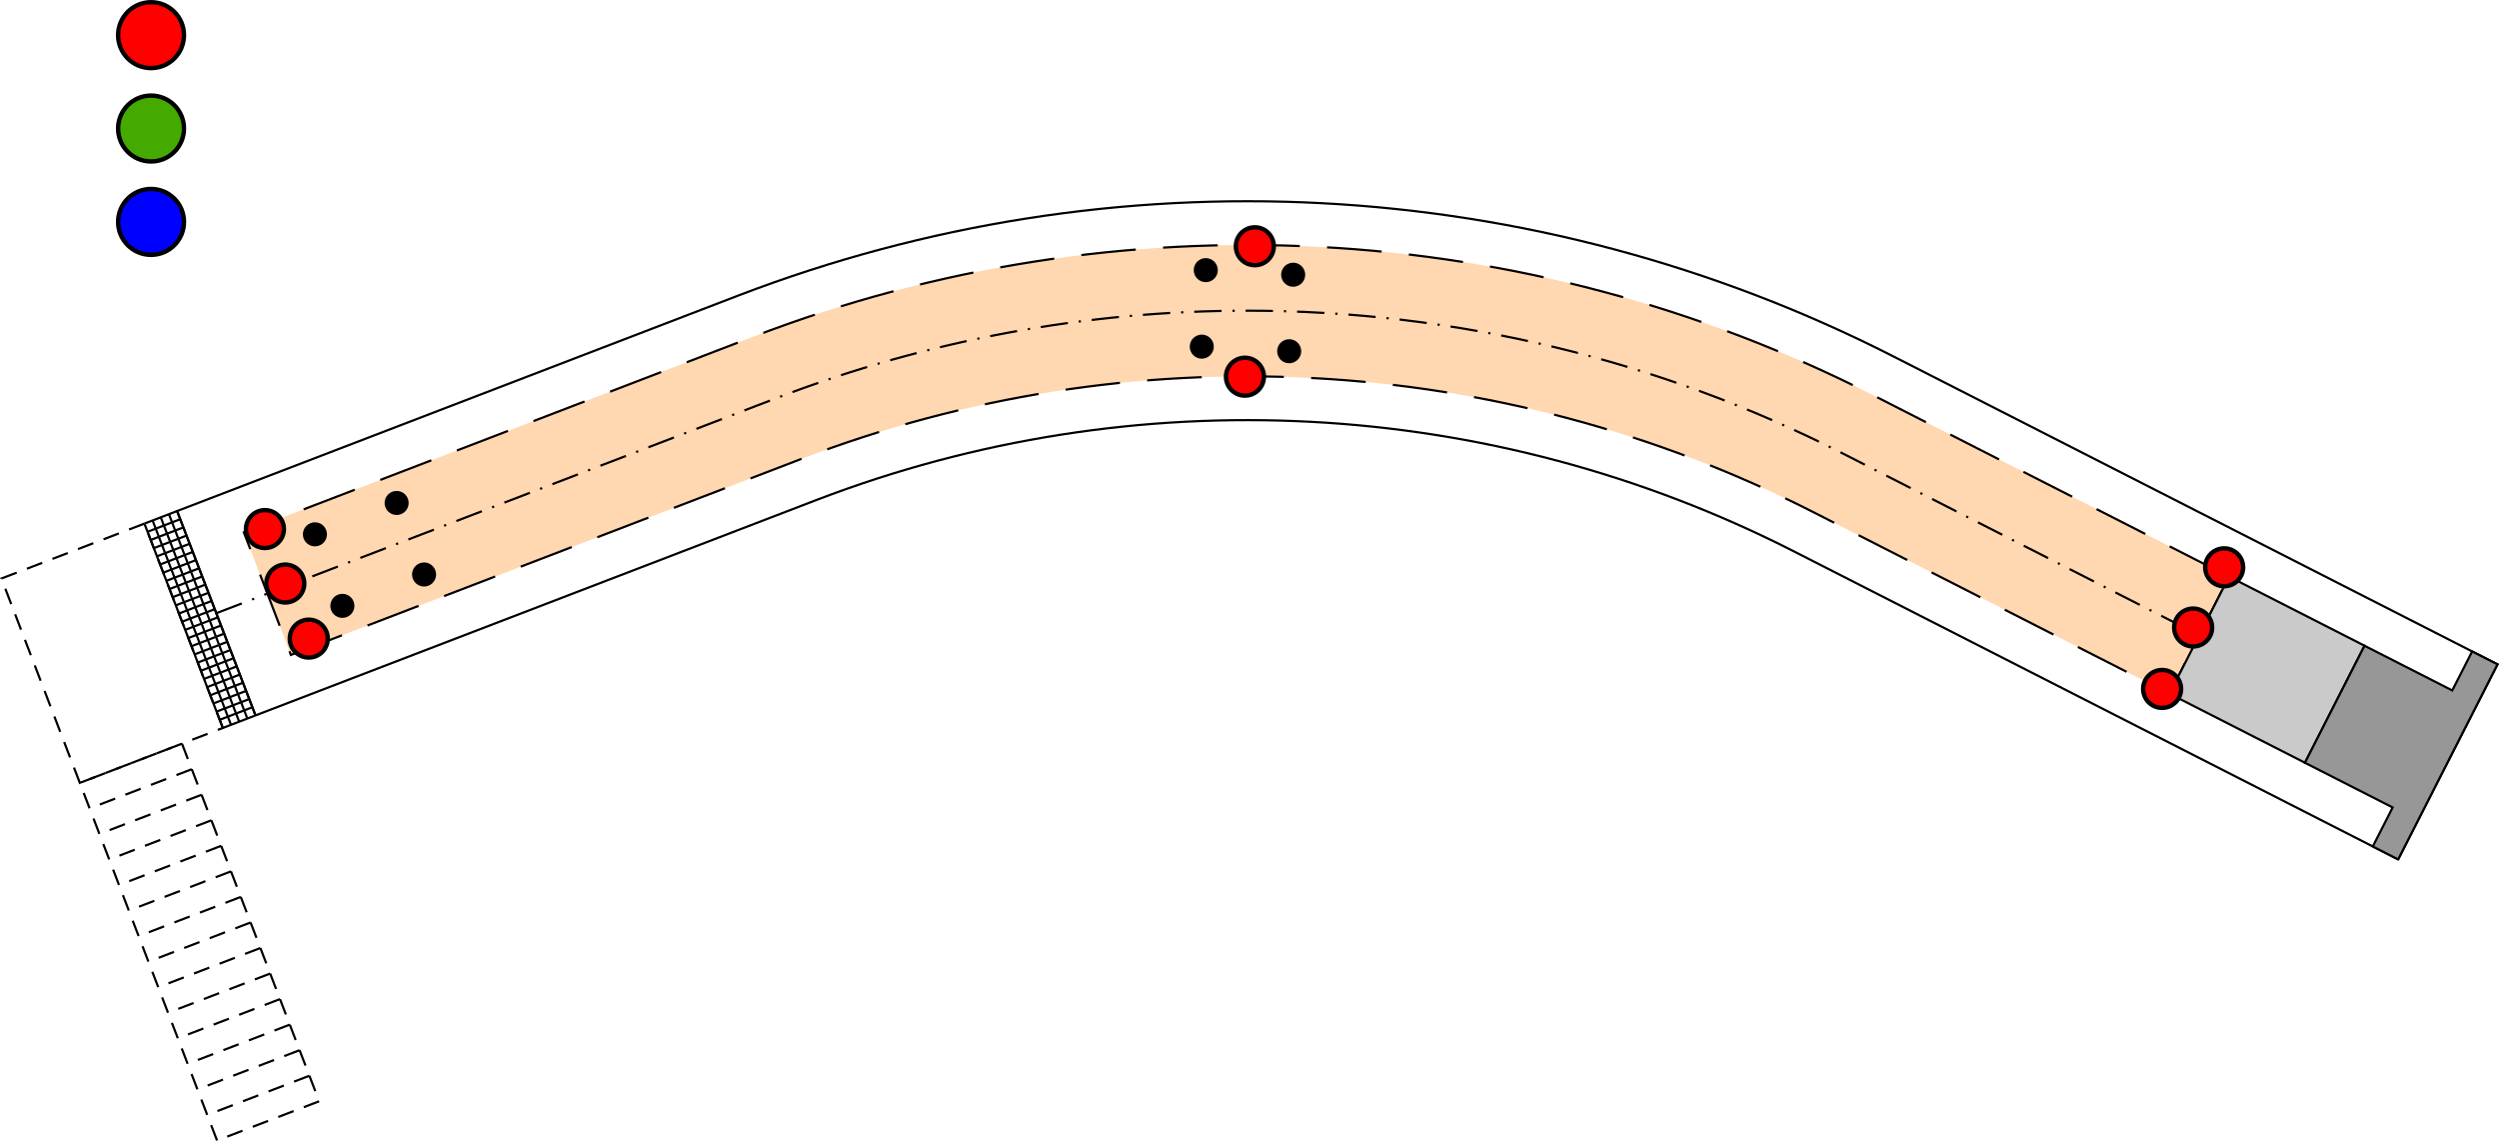
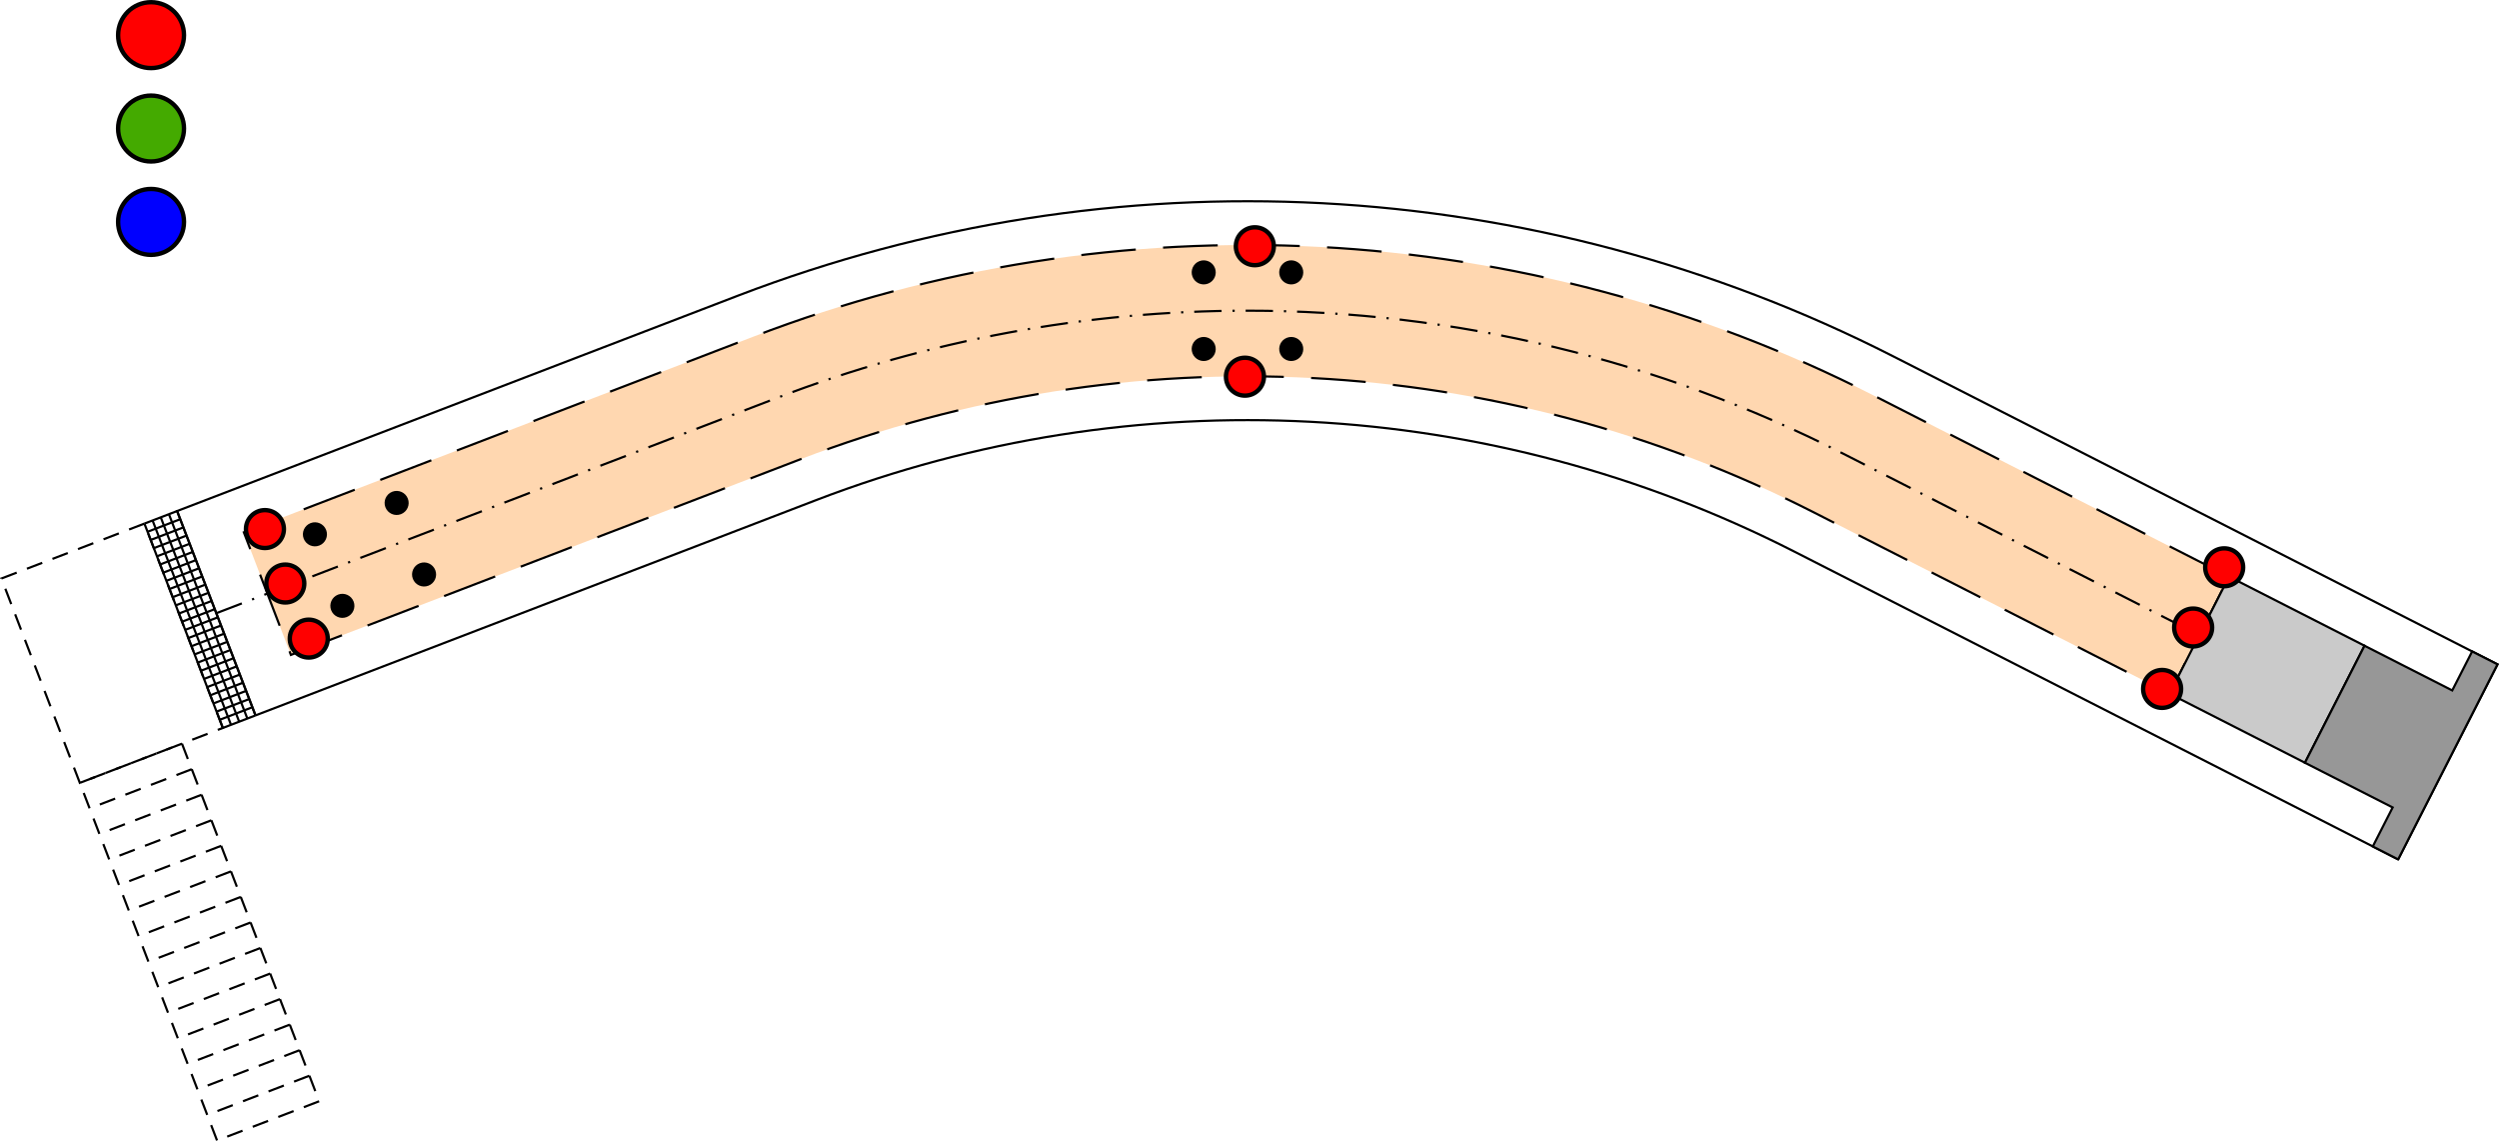
<svg xmlns="http://www.w3.org/2000/svg" width="160.563mm" height="73.339mm" viewBox="0 0 568.923 259.861" id="svg2" version="1.1">
  <defs id="defs4" />
  <g transform="translate(1.755879,-15.46796)" style="display:inline" id="layer2">
-     <g transform="matrix(1.166975,-0.4479599,0.4479599,1.166975,-17.8421,139.8137)" id="surface23524" style="display:inline">
-       <path style="fill:none;stroke:#000000;stroke-width:0.399;stroke-linecap:butt;stroke-linejoin:miter;stroke-miterlimit:10;stroke-opacity:1" d="m 5.9375e-4,2.8125e-4 109.391,0 c 62.105,0 121.316,-26.363 162.875,-72.52 l 82.664,-91.805" transform="matrix(1,0,0,-1,44.433,50.012)" id="path4193" />
-       <path style="fill:none;stroke:#000000;stroke-width:0.399;stroke-linecap:butt;stroke-linejoin:miter;stroke-miterlimit:10;stroke-opacity:1" d="m 5.9375e-4,2.8125e-4 0,39.852 109.391,0 c 73.398,0 143.375,-31.16 192.492,-85.707 l 82.66,-91.805 -29.621,-26.66" transform="matrix(1,0,0,-1,44.433,50.012)" id="path4195" />
-       <path style="fill:#ffd7b0;fill-opacity:1;fill-rule:nonzero;stroke:#000000;stroke-width:0.399;stroke-linecap:butt;stroke-linejoin:miter;stroke-miterlimit:10;stroke-dasharray:9.963, 4.981;stroke-opacity:1" d="m 9.962,7.969 99.43,0 c 64.367,0 125.73,-27.324 168.801,-75.156 l 48.664,-54.047 17.766,16 -48.664,54.047 C 248.356,1.68 180.532,31.879 109.391,31.879 l -99.43,0 z m 0,0" transform="matrix(1,0,0,-1,44.433,50.012)" id="path4197" />
-       <path style="fill:none;stroke:#000000;stroke-width:0.399;stroke-linecap:butt;stroke-linejoin:miter;stroke-miterlimit:10;stroke-dasharray:4.981, 1.993, 0.399, 1.993;stroke-opacity:1" d="m 5.9375e-4,19.926 109.391,0 c 29.285,0 58.344,-5.387 85.684,-15.883 35.219,-13.52 66.762,-35.199 92,-63.23 l 82.66,-91.805" transform="matrix(1,0,0,-1,44.433,50.012)" id="path4199" />
-       <path style="fill:#cacaca;fill-opacity:1;fill-rule:nonzero;stroke:#000000;stroke-width:0.399;stroke-linecap:butt;stroke-linejoin:miter;stroke-miterlimit:10;stroke-opacity:1" d="m 363.149,-125.812 -18.531,20.582 -17.77,-16 18.535,-20.582 z m 0,0" transform="matrix(1,0,0,-1,44.433,50.012)" id="path4201" />
-       <path style="fill:#979797;fill-opacity:1;fill-rule:nonzero;stroke:#000000;stroke-width:0.399;stroke-linecap:butt;stroke-linejoin:miter;stroke-miterlimit:10;stroke-opacity:1" d="m 375.145,-139.136 -12,13.324 -17.77,-16 12,-13.324 -5.922,-5.332 3.469,-3.852 29.617,26.664 -3.469,3.848 z m 0,0" transform="matrix(1,0,0,-1,44.433,50.012)" id="path4203" />
-       <path style="fill:#000000;fill-opacity:1;fill-rule:nonzero;stroke:none" d="m 251.812,42.84 c 0,-1.211 -0.98,-2.191 -2.191,-2.191 -1.211,0 -2.191,0.98 -2.191,2.191 0,1.211 0.98,2.191 2.191,2.191 1.211,0 2.191,-0.98 2.191,-2.191 z m 0,0" id="path4205" />
-       <path style="fill:#000000;fill-opacity:1;fill-rule:nonzero;stroke:none" d="m 246.141,55.582 c 0,-1.211 -0.98,-2.191 -2.191,-2.191 -1.211,0 -2.191,0.98 -2.191,2.191 0,1.211 0.98,2.191 2.191,2.191 1.211,0 2.191,-0.98 2.191,-2.191 z m 0,0" id="path4207" />
-       <path style="fill:#000000;fill-opacity:1;fill-rule:nonzero;stroke:none" d="m 237.25,36.355 c 0,-1.211 -0.98,-2.191 -2.191,-2.191 -1.211,0 -2.191,0.98 -2.191,2.191 0,1.211 0.98,2.191 2.191,2.191 1.211,0 2.191,-0.98 2.191,-2.191 z m 0,0" id="path4209" />
-       <path style="fill:#000000;fill-opacity:1;fill-rule:nonzero;stroke:none" d="m 231.578,49.098 c 0,-1.211 -0.98,-2.191 -2.191,-2.191 -1.211,0 -2.191,0.98 -2.191,2.191 0,1.211 0.98,2.191 2.191,2.191 1.211,0 2.191,-0.98 2.191,-2.191 z m 0,0" id="path4211" />
-       <path style="fill:#000000;fill-opacity:1;fill-rule:nonzero;stroke:none" d="m 84.48,23.113 c 0,-1.211 -0.98,-2.191 -2.191,-2.191 -1.211,0 -2.191,0.98 -2.191,2.191 0,1.211 0.98,2.191 2.191,2.191 1.211,0 2.191,-0.98 2.191,-2.191 z m 0,0" id="path4213" />
-       <path style="fill:#000000;fill-opacity:1;fill-rule:nonzero;stroke:none" d="m 84.48,37.062 c 0,-1.211 -0.98,-2.191 -2.191,-2.191 -1.211,0 -2.191,0.98 -2.191,2.191 0,1.211 0.98,2.191 2.191,2.191 1.211,0 2.191,-0.98 2.191,-2.191 z m 0,0" id="path4215" />
-       <path style="fill:#000000;fill-opacity:1;fill-rule:nonzero;stroke:none" d="m 68.543,23.113 c 0,-1.211 -0.984,-2.191 -2.191,-2.191 -1.211,0 -2.195,0.98 -2.195,2.191 0,1.211 0.984,2.191 2.195,2.191 1.207,0 2.191,-0.98 2.191,-2.191 z m 0,0" id="path4217" />
-       <path style="fill:#000000;fill-opacity:1;fill-rule:nonzero;stroke:none" d="m 68.543,37.062 c 0,-1.211 -0.984,-2.191 -2.191,-2.191 -1.211,0 -2.195,0.98 -2.195,2.191 0,1.211 0.984,2.191 2.195,2.191 1.207,0 2.191,-0.98 2.191,-2.191 z m 0,0" id="path4219" />
-       <path style="fill:none;stroke:#000000;stroke-width:0.399;stroke-linecap:butt;stroke-linejoin:miter;stroke-miterlimit:10;stroke-dasharray:2.989, 1.993;stroke-opacity:1" d="m -6.374,2.8125e-4 0,39.852 -27.898,0 0,-39.852 z m 0,0" transform="matrix(1,0,0,-1,44.433,50.012)" id="path4221" />
-       <path style="fill:none;stroke:#000000;stroke-width:0.399;stroke-linecap:butt;stroke-linejoin:miter;stroke-miterlimit:10;stroke-dasharray:2.989, 1.993;stroke-opacity:1" d="m -14.347,2.8125e-4 0,-69.738 -19.926,0 0,69.738 z m 0,0" transform="matrix(1,0,0,-1,44.433,50.012)" id="path4223" />
-       <path style="fill:none;stroke:#000000;stroke-width:0.399;stroke-linecap:butt;stroke-linejoin:miter;stroke-miterlimit:10;stroke-dasharray:2.989, 1.993;stroke-opacity:1" d="m -14.347,-4.98 -19.926,0" transform="matrix(1,0,0,-1,44.433,50.012)" id="path4225" />
-       <path style="fill:none;stroke:#000000;stroke-width:0.399;stroke-linecap:butt;stroke-linejoin:miter;stroke-miterlimit:10;stroke-dasharray:2.989, 1.993;stroke-opacity:1" d="m -14.347,-9.965 -19.926,0" transform="matrix(1,0,0,-1,44.433,50.012)" id="path4227" />
-       <path style="fill:none;stroke:#000000;stroke-width:0.399;stroke-linecap:butt;stroke-linejoin:miter;stroke-miterlimit:10;stroke-dasharray:2.989, 1.993;stroke-opacity:1" d="m -14.347,-14.945 -19.926,0" transform="matrix(1,0,0,-1,44.433,50.012)" id="path4229" />
-       <path style="fill:none;stroke:#000000;stroke-width:0.399;stroke-linecap:butt;stroke-linejoin:miter;stroke-miterlimit:10;stroke-dasharray:2.989, 1.993;stroke-opacity:1" d="m -14.347,-19.925 -19.926,0" transform="matrix(1,0,0,-1,44.433,50.012)" id="path4231" />
-       <path style="fill:none;stroke:#000000;stroke-width:0.399;stroke-linecap:butt;stroke-linejoin:miter;stroke-miterlimit:10;stroke-dasharray:2.989, 1.993;stroke-opacity:1" d="m -14.347,-24.906 -19.926,0" transform="matrix(1,0,0,-1,44.433,50.012)" id="path4233" />
-       <path style="fill:none;stroke:#000000;stroke-width:0.399;stroke-linecap:butt;stroke-linejoin:miter;stroke-miterlimit:10;stroke-dasharray:2.989, 1.993;stroke-opacity:1" d="m -14.347,-29.886 -19.926,0" transform="matrix(1,0,0,-1,44.433,50.012)" id="path4235" />
-       <path style="fill:none;stroke:#000000;stroke-width:0.399;stroke-linecap:butt;stroke-linejoin:miter;stroke-miterlimit:10;stroke-dasharray:2.989, 1.993;stroke-opacity:1" d="m -14.347,-34.871 -19.926,0" transform="matrix(1,0,0,-1,44.433,50.012)" id="path4237" />
-       <path style="fill:none;stroke:#000000;stroke-width:0.399;stroke-linecap:butt;stroke-linejoin:miter;stroke-miterlimit:10;stroke-dasharray:2.989, 1.993;stroke-opacity:1" d="m -14.347,-39.851 -19.926,0" transform="matrix(1,0,0,-1,44.433,50.012)" id="path4239" />
-       <path style="fill:none;stroke:#000000;stroke-width:0.399;stroke-linecap:butt;stroke-linejoin:miter;stroke-miterlimit:10;stroke-dasharray:2.989, 1.993;stroke-opacity:1" d="m -14.347,-44.832 -19.926,0" transform="matrix(1,0,0,-1,44.433,50.012)" id="path4241" />
-       <path style="fill:none;stroke:#000000;stroke-width:0.399;stroke-linecap:butt;stroke-linejoin:miter;stroke-miterlimit:10;stroke-dasharray:2.989, 1.993;stroke-opacity:1" d="m -14.347,-49.812 -19.926,0" transform="matrix(1,0,0,-1,44.433,50.012)" id="path4243" />
-       <path style="fill:none;stroke:#000000;stroke-width:0.399;stroke-linecap:butt;stroke-linejoin:miter;stroke-miterlimit:10;stroke-dasharray:2.989, 1.993;stroke-opacity:1" d="m -14.347,-54.793 -19.926,0" transform="matrix(1,0,0,-1,44.433,50.012)" id="path4245" />
-       <path style="fill:none;stroke:#000000;stroke-width:0.399;stroke-linecap:butt;stroke-linejoin:miter;stroke-miterlimit:10;stroke-dasharray:2.989, 1.993;stroke-opacity:1" d="m -14.347,-59.777 -19.926,0" transform="matrix(1,0,0,-1,44.433,50.012)" id="path4247" />
-       <path style="fill:none;stroke:#000000;stroke-width:0.399;stroke-linecap:butt;stroke-linejoin:miter;stroke-miterlimit:10;stroke-dasharray:2.989, 1.993;stroke-opacity:1" d="m -14.347,-64.758 -19.926,0" transform="matrix(1,0,0,-1,44.433,50.012)" id="path4249" />
-       <path style="fill:none;stroke:#000000;stroke-width:0.399;stroke-linecap:butt;stroke-linejoin:miter;stroke-miterlimit:10;stroke-opacity:1" d="m 5.9375e-4,2.8125e-4 -6.375,0" transform="matrix(1,0,0,-1,44.433,50.012)" id="path4251" />
-       <path style="fill:none;stroke:#000000;stroke-width:0.399;stroke-linecap:butt;stroke-linejoin:miter;stroke-miterlimit:10;stroke-opacity:1" d="m 5.9375e-4,1.594 -6.375,0" transform="matrix(1,0,0,-1,44.433,50.012)" id="path4253" />
-       <path style="fill:none;stroke:#000000;stroke-width:0.399;stroke-linecap:butt;stroke-linejoin:miter;stroke-miterlimit:10;stroke-opacity:1" d="m 5.9375e-4,3.188 -6.375,0" transform="matrix(1,0,0,-1,44.433,50.012)" id="path4255" />
-       <path style="fill:none;stroke:#000000;stroke-width:0.399;stroke-linecap:butt;stroke-linejoin:miter;stroke-miterlimit:10;stroke-opacity:1" d="m 5.9375e-4,4.782 -6.375,0" transform="matrix(1,0,0,-1,44.433,50.012)" id="path4257" />
-       <path style="fill:none;stroke:#000000;stroke-width:0.399;stroke-linecap:butt;stroke-linejoin:miter;stroke-miterlimit:10;stroke-opacity:1" d="m 5.9375e-4,6.375 -6.375,0" transform="matrix(1,0,0,-1,44.433,50.012)" id="path4259" />
-       <path style="fill:none;stroke:#000000;stroke-width:0.399;stroke-linecap:butt;stroke-linejoin:miter;stroke-miterlimit:10;stroke-opacity:1" d="m 5.9375e-4,7.969 -6.375,0" transform="matrix(1,0,0,-1,44.433,50.012)" id="path4261" />
-       <path style="fill:none;stroke:#000000;stroke-width:0.399;stroke-linecap:butt;stroke-linejoin:miter;stroke-miterlimit:10;stroke-opacity:1" d="m 5.9375e-4,9.563 -6.375,0" transform="matrix(1,0,0,-1,44.433,50.012)" id="path4263" />
-       <path style="fill:none;stroke:#000000;stroke-width:0.399;stroke-linecap:butt;stroke-linejoin:miter;stroke-miterlimit:10;stroke-opacity:1" d="m 5.9375e-4,11.157 -6.375,0" transform="matrix(1,0,0,-1,44.433,50.012)" id="path4265" />
-       <path style="fill:none;stroke:#000000;stroke-width:0.399;stroke-linecap:butt;stroke-linejoin:miter;stroke-miterlimit:10;stroke-opacity:1" d="m 5.9375e-4,12.75 -6.375,0" transform="matrix(1,0,0,-1,44.433,50.012)" id="path4267" />
-       <path style="fill:none;stroke:#000000;stroke-width:0.399;stroke-linecap:butt;stroke-linejoin:miter;stroke-miterlimit:10;stroke-opacity:1" d="m 5.9375e-4,14.348 -6.375,0" transform="matrix(1,0,0,-1,44.433,50.012)" id="path4269" />
-       <path style="fill:none;stroke:#000000;stroke-width:0.399;stroke-linecap:butt;stroke-linejoin:miter;stroke-miterlimit:10;stroke-opacity:1" d="m 5.9375e-4,15.942 -6.375,0" transform="matrix(1,0,0,-1,44.433,50.012)" id="path4271" />
-       <path style="fill:none;stroke:#000000;stroke-width:0.399;stroke-linecap:butt;stroke-linejoin:miter;stroke-miterlimit:10;stroke-opacity:1" d="m 5.9375e-4,17.535 -6.375,0" transform="matrix(1,0,0,-1,44.433,50.012)" id="path4273" />
-       <path style="fill:none;stroke:#000000;stroke-width:0.399;stroke-linecap:butt;stroke-linejoin:miter;stroke-miterlimit:10;stroke-opacity:1" d="m 5.9375e-4,19.129 -6.375,0" transform="matrix(1,0,0,-1,44.433,50.012)" id="path4275" />
-       <path style="fill:none;stroke:#000000;stroke-width:0.399;stroke-linecap:butt;stroke-linejoin:miter;stroke-miterlimit:10;stroke-opacity:1" d="m 5.9375e-4,20.723 -6.375,0" transform="matrix(1,0,0,-1,44.433,50.012)" id="path4277" />
-       <path style="fill:none;stroke:#000000;stroke-width:0.399;stroke-linecap:butt;stroke-linejoin:miter;stroke-miterlimit:10;stroke-opacity:1" d="m 5.9375e-4,22.317 -6.375,0" transform="matrix(1,0,0,-1,44.433,50.012)" id="path4279" />
-       <path style="fill:none;stroke:#000000;stroke-width:0.399;stroke-linecap:butt;stroke-linejoin:miter;stroke-miterlimit:10;stroke-opacity:1" d="m 5.9375e-4,23.91 -6.375,0" transform="matrix(1,0,0,-1,44.433,50.012)" id="path4281" />
-       <path style="fill:none;stroke:#000000;stroke-width:0.399;stroke-linecap:butt;stroke-linejoin:miter;stroke-miterlimit:10;stroke-opacity:1" d="m 5.9375e-4,25.504 -6.375,0" transform="matrix(1,0,0,-1,44.433,50.012)" id="path4283" />
-       <path style="fill:none;stroke:#000000;stroke-width:0.399;stroke-linecap:butt;stroke-linejoin:miter;stroke-miterlimit:10;stroke-opacity:1" d="m 5.9375e-4,27.098 -6.375,0" transform="matrix(1,0,0,-1,44.433,50.012)" id="path4285" />
-       <path style="fill:none;stroke:#000000;stroke-width:0.399;stroke-linecap:butt;stroke-linejoin:miter;stroke-miterlimit:10;stroke-opacity:1" d="m 5.9375e-4,28.692 -6.375,0" transform="matrix(1,0,0,-1,44.433,50.012)" id="path4287" />
-       <path style="fill:none;stroke:#000000;stroke-width:0.399;stroke-linecap:butt;stroke-linejoin:miter;stroke-miterlimit:10;stroke-opacity:1" d="m 5.9375e-4,30.285 -6.375,0" transform="matrix(1,0,0,-1,44.433,50.012)" id="path4289" />
-       <path style="fill:none;stroke:#000000;stroke-width:0.399;stroke-linecap:butt;stroke-linejoin:miter;stroke-miterlimit:10;stroke-opacity:1" d="m 5.9375e-4,31.879 -6.375,0" transform="matrix(1,0,0,-1,44.433,50.012)" id="path4291" />
-       <path style="fill:none;stroke:#000000;stroke-width:0.399;stroke-linecap:butt;stroke-linejoin:miter;stroke-miterlimit:10;stroke-opacity:1" d="m 5.9375e-4,33.473 -6.375,0" transform="matrix(1,0,0,-1,44.433,50.012)" id="path4293" />
-       <path style="fill:none;stroke:#000000;stroke-width:0.399;stroke-linecap:butt;stroke-linejoin:miter;stroke-miterlimit:10;stroke-opacity:1" d="m 5.9375e-4,35.067 -6.375,0" transform="matrix(1,0,0,-1,44.433,50.012)" id="path4295" />
-       <path style="fill:none;stroke:#000000;stroke-width:0.399;stroke-linecap:butt;stroke-linejoin:miter;stroke-miterlimit:10;stroke-opacity:1" d="m 5.9375e-4,36.664 -6.375,0" transform="matrix(1,0,0,-1,44.433,50.012)" id="path4297" />
-       <path style="fill:none;stroke:#000000;stroke-width:0.399;stroke-linecap:butt;stroke-linejoin:miter;stroke-miterlimit:10;stroke-opacity:1" d="m 5.9375e-4,38.258 -6.375,0" transform="matrix(1,0,0,-1,44.433,50.012)" id="path4299" />
-       <path style="fill:none;stroke:#000000;stroke-width:0.399;stroke-linecap:butt;stroke-linejoin:miter;stroke-miterlimit:10;stroke-opacity:1" d="m 5.9375e-4,39.852 -6.375,0" transform="matrix(1,0,0,-1,44.433,50.012)" id="path4301" />
-       <path style="fill:none;stroke:#000000;stroke-width:0.399;stroke-linecap:butt;stroke-linejoin:miter;stroke-miterlimit:10;stroke-opacity:1" d="m 5.9375e-4,2.8125e-4 0,39.852" transform="matrix(1,0,0,-1,44.433,50.012)" id="path4303" />
-       <path style="fill:none;stroke:#000000;stroke-width:0.399;stroke-linecap:butt;stroke-linejoin:miter;stroke-miterlimit:10;stroke-opacity:1" d="m -1.593,2.8125e-4 0,39.852" transform="matrix(1,0,0,-1,44.433,50.012)" id="path4305" />
-       <path style="fill:none;stroke:#000000;stroke-width:0.399;stroke-linecap:butt;stroke-linejoin:miter;stroke-miterlimit:10;stroke-opacity:1" d="m -3.187,2.8125e-4 0,39.852" transform="matrix(1,0,0,-1,44.433,50.012)" id="path4307" />
-       <path style="fill:none;stroke:#000000;stroke-width:0.399;stroke-linecap:butt;stroke-linejoin:miter;stroke-miterlimit:10;stroke-opacity:1" d="m -4.781,2.8125e-4 0,39.852" transform="matrix(1,0,0,-1,44.433,50.012)" id="path4309" />
-       <path style="fill:none;stroke:#000000;stroke-width:0.399;stroke-linecap:butt;stroke-linejoin:miter;stroke-miterlimit:10;stroke-opacity:1" d="m -6.374,2.8125e-4 0,39.852" transform="matrix(1,0,0,-1,44.433,50.012)" id="path4311" />
+     <g transform="matrix(1.166975,-0.4479599,0.4479599,1.166975,-17.8421,139.8137)" id="surface286818">
+       <path style="fill:none;stroke:#000000;stroke-width:0.399;stroke-linecap:butt;stroke-linejoin:miter;stroke-miterlimit:10;stroke-opacity:1" d="m 5.9375e-4,2.8125e-4 109.391,0 c 62.105,0 121.316,-26.363 162.875,-72.52 l 82.664,-91.805" transform="matrix(1,0,0,-1,44.433,50.012)" id="path5036" />
+       <path style="fill:none;stroke:#000000;stroke-width:0.399;stroke-linecap:butt;stroke-linejoin:miter;stroke-miterlimit:10;stroke-opacity:1" d="m 5.9375e-4,2.8125e-4 0,39.852 109.391,0 c 73.398,0 143.375,-31.16 192.492,-85.707 l 82.66,-91.805 -29.621,-26.66" transform="matrix(1,0,0,-1,44.433,50.012)" id="path5038" />
+       <path style="fill:#ffd7b0;fill-opacity:1;fill-rule:nonzero;stroke:#000000;stroke-width:0.399;stroke-linecap:butt;stroke-linejoin:miter;stroke-miterlimit:10;stroke-dasharray:9.963, 4.981;stroke-opacity:1" d="m 9.962,7.969 99.43,0 c 64.367,0 125.73,-27.324 168.801,-75.156 l 48.664,-54.047 17.766,16 -48.664,54.047 C 248.356,1.68 180.532,31.879 109.391,31.879 l -99.43,0 z m 0,0" transform="matrix(1,0,0,-1,44.433,50.012)" id="path5040" />
+       <path style="fill:none;stroke:#000000;stroke-width:0.399;stroke-linecap:butt;stroke-linejoin:miter;stroke-miterlimit:10;stroke-dasharray:4.981, 1.993, 0.399, 1.993;stroke-opacity:1" d="m 5.9375e-4,19.926 109.391,0 c 29.285,0 58.344,-5.387 85.684,-15.883 35.219,-13.52 66.762,-35.199 92,-63.23 l 82.66,-91.805" transform="matrix(1,0,0,-1,44.433,50.012)" id="path5042" />
+       <path style="fill:#cacaca;fill-opacity:1;fill-rule:nonzero;stroke:#000000;stroke-width:0.399;stroke-linecap:butt;stroke-linejoin:miter;stroke-miterlimit:10;stroke-opacity:1" d="m 363.149,-125.812 -18.531,20.582 -17.77,-16 18.535,-20.582 z m 0,0" transform="matrix(1,0,0,-1,44.433,50.012)" id="path5044" />
+       <path style="fill:#979797;fill-opacity:1;fill-rule:nonzero;stroke:#000000;stroke-width:0.399;stroke-linecap:butt;stroke-linejoin:miter;stroke-miterlimit:10;stroke-opacity:1" d="m 375.145,-139.136 -12,13.324 -17.77,-16 12,-13.324 -5.922,-5.332 3.469,-3.852 29.617,26.664 -3.469,3.848 z m 0,0" transform="matrix(1,0,0,-1,44.433,50.012)" id="path5046" />
+       <path style="fill:#000000;fill-opacity:1;fill-rule:nonzero;stroke:none" d="m 251.637,42.312 c 0,-1.207 -0.984,-2.191 -2.195,-2.191 -1.207,0 -2.191,0.984 -2.191,2.191 0,1.211 0.984,2.195 2.191,2.195 1.211,0 2.195,-0.984 2.195,-2.195 z m 0,0" id="path5048" />
+       <path style="fill:#000000;fill-opacity:1;fill-rule:nonzero;stroke:none" d="m 246.637,55.336 c 0,-1.211 -0.98,-2.191 -2.191,-2.191 -1.211,0 -2.191,0.98 -2.191,2.191 0,1.211 0.98,2.191 2.191,2.191 1.211,0 2.191,-0.98 2.191,-2.191 z m 0,0" id="path5050" />
+       <path style="fill:#000000;fill-opacity:1;fill-rule:nonzero;stroke:none" d="m 236.754,36.602 c 0,-1.211 -0.98,-2.191 -2.191,-2.191 -1.211,0 -2.191,0.98 -2.191,2.191 0,1.211 0.98,2.191 2.191,2.191 1.211,0 2.191,-0.98 2.191,-2.191 z m 0,0" id="path5052" />
+       <path style="fill:#000000;fill-opacity:1;fill-rule:nonzero;stroke:none" d="m 231.754,49.621 c 0,-1.207 -0.98,-2.191 -2.191,-2.191 -1.211,0 -2.191,0.984 -2.191,2.191 0,1.211 0.98,2.195 2.191,2.195 1.211,0 2.191,-0.984 2.191,-2.195 z m 0,0" id="path5054" />
+       <path style="fill:#000000;fill-opacity:1;fill-rule:nonzero;stroke:none" d="m 84.48,23.113 c 0,-1.211 -0.98,-2.191 -2.191,-2.191 -1.211,0 -2.191,0.98 -2.191,2.191 0,1.211 0.98,2.191 2.191,2.191 1.211,0 2.191,-0.98 2.191,-2.191 z m 0,0" id="path5056" />
+       <path style="fill:#000000;fill-opacity:1;fill-rule:nonzero;stroke:none" d="m 84.48,37.062 c 0,-1.211 -0.98,-2.191 -2.191,-2.191 -1.211,0 -2.191,0.98 -2.191,2.191 0,1.211 0.98,2.191 2.191,2.191 1.211,0 2.191,-0.98 2.191,-2.191 z m 0,0" id="path5058" />
+       <path style="fill:#000000;fill-opacity:1;fill-rule:nonzero;stroke:none" d="m 68.543,23.113 c 0,-1.211 -0.984,-2.191 -2.191,-2.191 -1.211,0 -2.195,0.98 -2.195,2.191 0,1.211 0.984,2.191 2.195,2.191 1.207,0 2.191,-0.98 2.191,-2.191 z m 0,0" id="path5060" />
+       <path style="fill:#000000;fill-opacity:1;fill-rule:nonzero;stroke:none" d="m 68.543,37.062 c 0,-1.211 -0.984,-2.191 -2.191,-2.191 -1.211,0 -2.195,0.98 -2.195,2.191 0,1.211 0.984,2.191 2.195,2.191 1.207,0 2.191,-0.98 2.191,-2.191 z m 0,0" id="path5062" />
+       <path style="fill:none;stroke:#000000;stroke-width:0.399;stroke-linecap:butt;stroke-linejoin:miter;stroke-miterlimit:10;stroke-dasharray:2.989, 1.993;stroke-opacity:1" d="m -6.374,2.8125e-4 0,39.852 -27.898,0 0,-39.852 z m 0,0" transform="matrix(1,0,0,-1,44.433,50.012)" id="path5064" />
+       <path style="fill:none;stroke:#000000;stroke-width:0.399;stroke-linecap:butt;stroke-linejoin:miter;stroke-miterlimit:10;stroke-dasharray:2.989, 1.993;stroke-opacity:1" d="m -14.347,2.8125e-4 0,-69.738 -19.926,0 0,69.738 z m 0,0" transform="matrix(1,0,0,-1,44.433,50.012)" id="path5066" />
+       <path style="fill:none;stroke:#000000;stroke-width:0.399;stroke-linecap:butt;stroke-linejoin:miter;stroke-miterlimit:10;stroke-dasharray:2.989, 1.993;stroke-opacity:1" d="m -14.347,-4.98 -19.926,0" transform="matrix(1,0,0,-1,44.433,50.012)" id="path5068" />
+       <path style="fill:none;stroke:#000000;stroke-width:0.399;stroke-linecap:butt;stroke-linejoin:miter;stroke-miterlimit:10;stroke-dasharray:2.989, 1.993;stroke-opacity:1" d="m -14.347,-9.965 -19.926,0" transform="matrix(1,0,0,-1,44.433,50.012)" id="path5070" />
+       <path style="fill:none;stroke:#000000;stroke-width:0.399;stroke-linecap:butt;stroke-linejoin:miter;stroke-miterlimit:10;stroke-dasharray:2.989, 1.993;stroke-opacity:1" d="m -14.347,-14.945 -19.926,0" transform="matrix(1,0,0,-1,44.433,50.012)" id="path5072" />
+       <path style="fill:none;stroke:#000000;stroke-width:0.399;stroke-linecap:butt;stroke-linejoin:miter;stroke-miterlimit:10;stroke-dasharray:2.989, 1.993;stroke-opacity:1" d="m -14.347,-19.925 -19.926,0" transform="matrix(1,0,0,-1,44.433,50.012)" id="path5074" />
+       <path style="fill:none;stroke:#000000;stroke-width:0.399;stroke-linecap:butt;stroke-linejoin:miter;stroke-miterlimit:10;stroke-dasharray:2.989, 1.993;stroke-opacity:1" d="m -14.347,-24.906 -19.926,0" transform="matrix(1,0,0,-1,44.433,50.012)" id="path5076" />
+       <path style="fill:none;stroke:#000000;stroke-width:0.399;stroke-linecap:butt;stroke-linejoin:miter;stroke-miterlimit:10;stroke-dasharray:2.989, 1.993;stroke-opacity:1" d="m -14.347,-29.886 -19.926,0" transform="matrix(1,0,0,-1,44.433,50.012)" id="path5078" />
+       <path style="fill:none;stroke:#000000;stroke-width:0.399;stroke-linecap:butt;stroke-linejoin:miter;stroke-miterlimit:10;stroke-dasharray:2.989, 1.993;stroke-opacity:1" d="m -14.347,-34.871 -19.926,0" transform="matrix(1,0,0,-1,44.433,50.012)" id="path5080" />
+       <path style="fill:none;stroke:#000000;stroke-width:0.399;stroke-linecap:butt;stroke-linejoin:miter;stroke-miterlimit:10;stroke-dasharray:2.989, 1.993;stroke-opacity:1" d="m -14.347,-39.851 -19.926,0" transform="matrix(1,0,0,-1,44.433,50.012)" id="path5082" />
+       <path style="fill:none;stroke:#000000;stroke-width:0.399;stroke-linecap:butt;stroke-linejoin:miter;stroke-miterlimit:10;stroke-dasharray:2.989, 1.993;stroke-opacity:1" d="m -14.347,-44.832 -19.926,0" transform="matrix(1,0,0,-1,44.433,50.012)" id="path5084" />
+       <path style="fill:none;stroke:#000000;stroke-width:0.399;stroke-linecap:butt;stroke-linejoin:miter;stroke-miterlimit:10;stroke-dasharray:2.989, 1.993;stroke-opacity:1" d="m -14.347,-49.812 -19.926,0" transform="matrix(1,0,0,-1,44.433,50.012)" id="path5086" />
+       <path style="fill:none;stroke:#000000;stroke-width:0.399;stroke-linecap:butt;stroke-linejoin:miter;stroke-miterlimit:10;stroke-dasharray:2.989, 1.993;stroke-opacity:1" d="m -14.347,-54.793 -19.926,0" transform="matrix(1,0,0,-1,44.433,50.012)" id="path5088" />
+       <path style="fill:none;stroke:#000000;stroke-width:0.399;stroke-linecap:butt;stroke-linejoin:miter;stroke-miterlimit:10;stroke-dasharray:2.989, 1.993;stroke-opacity:1" d="m -14.347,-59.777 -19.926,0" transform="matrix(1,0,0,-1,44.433,50.012)" id="path5090" />
+       <path style="fill:none;stroke:#000000;stroke-width:0.399;stroke-linecap:butt;stroke-linejoin:miter;stroke-miterlimit:10;stroke-dasharray:2.989, 1.993;stroke-opacity:1" d="m -14.347,-64.758 -19.926,0" transform="matrix(1,0,0,-1,44.433,50.012)" id="path5092" />
+       <path style="fill:none;stroke:#000000;stroke-width:0.399;stroke-linecap:butt;stroke-linejoin:miter;stroke-miterlimit:10;stroke-opacity:1" d="m 5.9375e-4,2.8125e-4 -6.375,0" transform="matrix(1,0,0,-1,44.433,50.012)" id="path5094" />
+       <path style="fill:none;stroke:#000000;stroke-width:0.399;stroke-linecap:butt;stroke-linejoin:miter;stroke-miterlimit:10;stroke-opacity:1" d="m 5.9375e-4,1.594 -6.375,0" transform="matrix(1,0,0,-1,44.433,50.012)" id="path5096" />
+       <path style="fill:none;stroke:#000000;stroke-width:0.399;stroke-linecap:butt;stroke-linejoin:miter;stroke-miterlimit:10;stroke-opacity:1" d="m 5.9375e-4,3.188 -6.375,0" transform="matrix(1,0,0,-1,44.433,50.012)" id="path5098" />
+       <path style="fill:none;stroke:#000000;stroke-width:0.399;stroke-linecap:butt;stroke-linejoin:miter;stroke-miterlimit:10;stroke-opacity:1" d="m 5.9375e-4,4.782 -6.375,0" transform="matrix(1,0,0,-1,44.433,50.012)" id="path5100" />
+       <path style="fill:none;stroke:#000000;stroke-width:0.399;stroke-linecap:butt;stroke-linejoin:miter;stroke-miterlimit:10;stroke-opacity:1" d="m 5.9375e-4,6.375 -6.375,0" transform="matrix(1,0,0,-1,44.433,50.012)" id="path5102" />
+       <path style="fill:none;stroke:#000000;stroke-width:0.399;stroke-linecap:butt;stroke-linejoin:miter;stroke-miterlimit:10;stroke-opacity:1" d="m 5.9375e-4,7.969 -6.375,0" transform="matrix(1,0,0,-1,44.433,50.012)" id="path5104" />
+       <path style="fill:none;stroke:#000000;stroke-width:0.399;stroke-linecap:butt;stroke-linejoin:miter;stroke-miterlimit:10;stroke-opacity:1" d="m 5.9375e-4,9.563 -6.375,0" transform="matrix(1,0,0,-1,44.433,50.012)" id="path5106" />
+       <path style="fill:none;stroke:#000000;stroke-width:0.399;stroke-linecap:butt;stroke-linejoin:miter;stroke-miterlimit:10;stroke-opacity:1" d="m 5.9375e-4,11.157 -6.375,0" transform="matrix(1,0,0,-1,44.433,50.012)" id="path5108" />
+       <path style="fill:none;stroke:#000000;stroke-width:0.399;stroke-linecap:butt;stroke-linejoin:miter;stroke-miterlimit:10;stroke-opacity:1" d="m 5.9375e-4,12.75 -6.375,0" transform="matrix(1,0,0,-1,44.433,50.012)" id="path5110" />
+       <path style="fill:none;stroke:#000000;stroke-width:0.399;stroke-linecap:butt;stroke-linejoin:miter;stroke-miterlimit:10;stroke-opacity:1" d="m 5.9375e-4,14.348 -6.375,0" transform="matrix(1,0,0,-1,44.433,50.012)" id="path5112" />
+       <path style="fill:none;stroke:#000000;stroke-width:0.399;stroke-linecap:butt;stroke-linejoin:miter;stroke-miterlimit:10;stroke-opacity:1" d="m 5.9375e-4,15.942 -6.375,0" transform="matrix(1,0,0,-1,44.433,50.012)" id="path5114" />
+       <path style="fill:none;stroke:#000000;stroke-width:0.399;stroke-linecap:butt;stroke-linejoin:miter;stroke-miterlimit:10;stroke-opacity:1" d="m 5.9375e-4,17.535 -6.375,0" transform="matrix(1,0,0,-1,44.433,50.012)" id="path5116" />
+       <path style="fill:none;stroke:#000000;stroke-width:0.399;stroke-linecap:butt;stroke-linejoin:miter;stroke-miterlimit:10;stroke-opacity:1" d="m 5.9375e-4,19.129 -6.375,0" transform="matrix(1,0,0,-1,44.433,50.012)" id="path5118" />
+       <path style="fill:none;stroke:#000000;stroke-width:0.399;stroke-linecap:butt;stroke-linejoin:miter;stroke-miterlimit:10;stroke-opacity:1" d="m 5.9375e-4,20.723 -6.375,0" transform="matrix(1,0,0,-1,44.433,50.012)" id="path5120" />
+       <path style="fill:none;stroke:#000000;stroke-width:0.399;stroke-linecap:butt;stroke-linejoin:miter;stroke-miterlimit:10;stroke-opacity:1" d="m 5.9375e-4,22.317 -6.375,0" transform="matrix(1,0,0,-1,44.433,50.012)" id="path5122" />
+       <path style="fill:none;stroke:#000000;stroke-width:0.399;stroke-linecap:butt;stroke-linejoin:miter;stroke-miterlimit:10;stroke-opacity:1" d="m 5.9375e-4,23.91 -6.375,0" transform="matrix(1,0,0,-1,44.433,50.012)" id="path5124" />
+       <path style="fill:none;stroke:#000000;stroke-width:0.399;stroke-linecap:butt;stroke-linejoin:miter;stroke-miterlimit:10;stroke-opacity:1" d="m 5.9375e-4,25.504 -6.375,0" transform="matrix(1,0,0,-1,44.433,50.012)" id="path5126" />
+       <path style="fill:none;stroke:#000000;stroke-width:0.399;stroke-linecap:butt;stroke-linejoin:miter;stroke-miterlimit:10;stroke-opacity:1" d="m 5.9375e-4,27.098 -6.375,0" transform="matrix(1,0,0,-1,44.433,50.012)" id="path5128" />
+       <path style="fill:none;stroke:#000000;stroke-width:0.399;stroke-linecap:butt;stroke-linejoin:miter;stroke-miterlimit:10;stroke-opacity:1" d="m 5.9375e-4,28.692 -6.375,0" transform="matrix(1,0,0,-1,44.433,50.012)" id="path5130" />
+       <path style="fill:none;stroke:#000000;stroke-width:0.399;stroke-linecap:butt;stroke-linejoin:miter;stroke-miterlimit:10;stroke-opacity:1" d="m 5.9375e-4,30.285 -6.375,0" transform="matrix(1,0,0,-1,44.433,50.012)" id="path5132" />
+       <path style="fill:none;stroke:#000000;stroke-width:0.399;stroke-linecap:butt;stroke-linejoin:miter;stroke-miterlimit:10;stroke-opacity:1" d="m 5.9375e-4,31.879 -6.375,0" transform="matrix(1,0,0,-1,44.433,50.012)" id="path5134" />
+       <path style="fill:none;stroke:#000000;stroke-width:0.399;stroke-linecap:butt;stroke-linejoin:miter;stroke-miterlimit:10;stroke-opacity:1" d="m 5.9375e-4,33.473 -6.375,0" transform="matrix(1,0,0,-1,44.433,50.012)" id="path5136" />
+       <path style="fill:none;stroke:#000000;stroke-width:0.399;stroke-linecap:butt;stroke-linejoin:miter;stroke-miterlimit:10;stroke-opacity:1" d="m 5.9375e-4,35.067 -6.375,0" transform="matrix(1,0,0,-1,44.433,50.012)" id="path5138" />
+       <path style="fill:none;stroke:#000000;stroke-width:0.399;stroke-linecap:butt;stroke-linejoin:miter;stroke-miterlimit:10;stroke-opacity:1" d="m 5.9375e-4,36.664 -6.375,0" transform="matrix(1,0,0,-1,44.433,50.012)" id="path5140" />
+       <path style="fill:none;stroke:#000000;stroke-width:0.399;stroke-linecap:butt;stroke-linejoin:miter;stroke-miterlimit:10;stroke-opacity:1" d="m 5.9375e-4,38.258 -6.375,0" transform="matrix(1,0,0,-1,44.433,50.012)" id="path5142" />
+       <path style="fill:none;stroke:#000000;stroke-width:0.399;stroke-linecap:butt;stroke-linejoin:miter;stroke-miterlimit:10;stroke-opacity:1" d="m 5.9375e-4,39.852 -6.375,0" transform="matrix(1,0,0,-1,44.433,50.012)" id="path5144" />
+       <path style="fill:none;stroke:#000000;stroke-width:0.399;stroke-linecap:butt;stroke-linejoin:miter;stroke-miterlimit:10;stroke-opacity:1" d="m 5.9375e-4,2.8125e-4 0,39.852" transform="matrix(1,0,0,-1,44.433,50.012)" id="path5146" />
+       <path style="fill:none;stroke:#000000;stroke-width:0.399;stroke-linecap:butt;stroke-linejoin:miter;stroke-miterlimit:10;stroke-opacity:1" d="m -1.593,2.8125e-4 0,39.852" transform="matrix(1,0,0,-1,44.433,50.012)" id="path5148" />
+       <path style="fill:none;stroke:#000000;stroke-width:0.399;stroke-linecap:butt;stroke-linejoin:miter;stroke-miterlimit:10;stroke-opacity:1" d="m -3.187,2.8125e-4 0,39.852" transform="matrix(1,0,0,-1,44.433,50.012)" id="path5150" />
+       <path style="fill:none;stroke:#000000;stroke-width:0.399;stroke-linecap:butt;stroke-linejoin:miter;stroke-miterlimit:10;stroke-opacity:1" d="m -4.781,2.8125e-4 0,39.852" transform="matrix(1,0,0,-1,44.433,50.012)" id="path5152" />
+       <path style="fill:none;stroke:#000000;stroke-width:0.399;stroke-linecap:butt;stroke-linejoin:miter;stroke-miterlimit:10;stroke-opacity:1" d="m -6.374,2.8125e-4 0,39.852" transform="matrix(1,0,0,-1,44.433,50.012)" id="path5154" />
    </g>
  </g>
  <g transform="translate(1.755879,-15.46796)" style="display:inline" id="layer3">
    <g id="all-sensors" transform="translate(-48.19797,-210.4336)">
      <ellipse ry="4.312" rx="4.323" cy="346.302" cx="106.756" id="position1" style="fill:#ff0000;fill-rule:evenodd;stroke:#000000;stroke-width:1px;stroke-linecap:butt;stroke-linejoin:miter;stroke-opacity:1" />
      <ellipse ry="4.312" rx="4.323" cy="358.696" cx="111.392" id="position2" style="fill:#ff0000;fill-rule:evenodd;stroke:#000000;stroke-width:1px;stroke-linecap:butt;stroke-linejoin:miter;stroke-opacity:1" />
      <ellipse ry="4.312" rx="4.323" cy="371.229" cx="116.734" id="position3" style="fill:#ff0000;fill-rule:evenodd;stroke:#000000;stroke-width:1px;stroke-linecap:butt;stroke-linejoin:miter;stroke-opacity:1" />
      <ellipse ry="4.312" rx="4.323" cy="281.94" cx="332.118" id="position5" style="fill:#ff0000;fill-rule:evenodd;stroke:#000000;stroke-width:1px;stroke-linecap:butt;stroke-linejoin:miter;stroke-opacity:1" />
      <ellipse ry="4.312" rx="4.323" cy="355.001" cx="552.797" id="position6" style="fill:#ff0000;fill-rule:evenodd;stroke:#000000;stroke-width:1px;stroke-linecap:butt;stroke-linejoin:miter;stroke-opacity:1" />
      <ellipse ry="4.312" rx="4.323" cy="368.703" cx="545.733" id="position7" style="fill:#ff0000;fill-rule:evenodd;stroke:#000000;stroke-width:1px;stroke-linecap:butt;stroke-linejoin:miter;stroke-opacity:1" />
      <ellipse ry="4.312" rx="4.323" cy="382.68" cx="538.671" id="position8" style="fill:#ff0000;fill-rule:evenodd;stroke:#000000;stroke-width:1px;stroke-linecap:butt;stroke-linejoin:miter;stroke-opacity:1" />
      <ellipse ry="4.312" rx="4.323" cy="311.625" cx="329.867" id="position4" style="fill:#ff0000;fill-rule:evenodd;stroke:#000000;stroke-width:1px;stroke-linecap:butt;stroke-linejoin:miter;stroke-opacity:1" />
    </g>
    <circle style="fill:#ff0000;fill-rule:evenodd;stroke:#000000;stroke-width:1px;stroke-linecap:butt;stroke-linejoin:miter;stroke-opacity:1" id="group1" cx="32.632" cy="23.468" r="7.5" />
    <circle style="fill:#44aa00;fill-rule:evenodd;stroke:#000000;stroke-width:1px;stroke-linecap:butt;stroke-linejoin:miter;stroke-opacity:1" id="group2" cx="32.632" cy="44.718" r="7.5" />
    <circle style="fill:#0000ff;fill-rule:evenodd;stroke:#000000;stroke-width:1px;stroke-linecap:butt;stroke-linejoin:miter;stroke-opacity:1" id="group3" cx="32.632" cy="65.968" r="7.5" />
  </g>
</svg>
